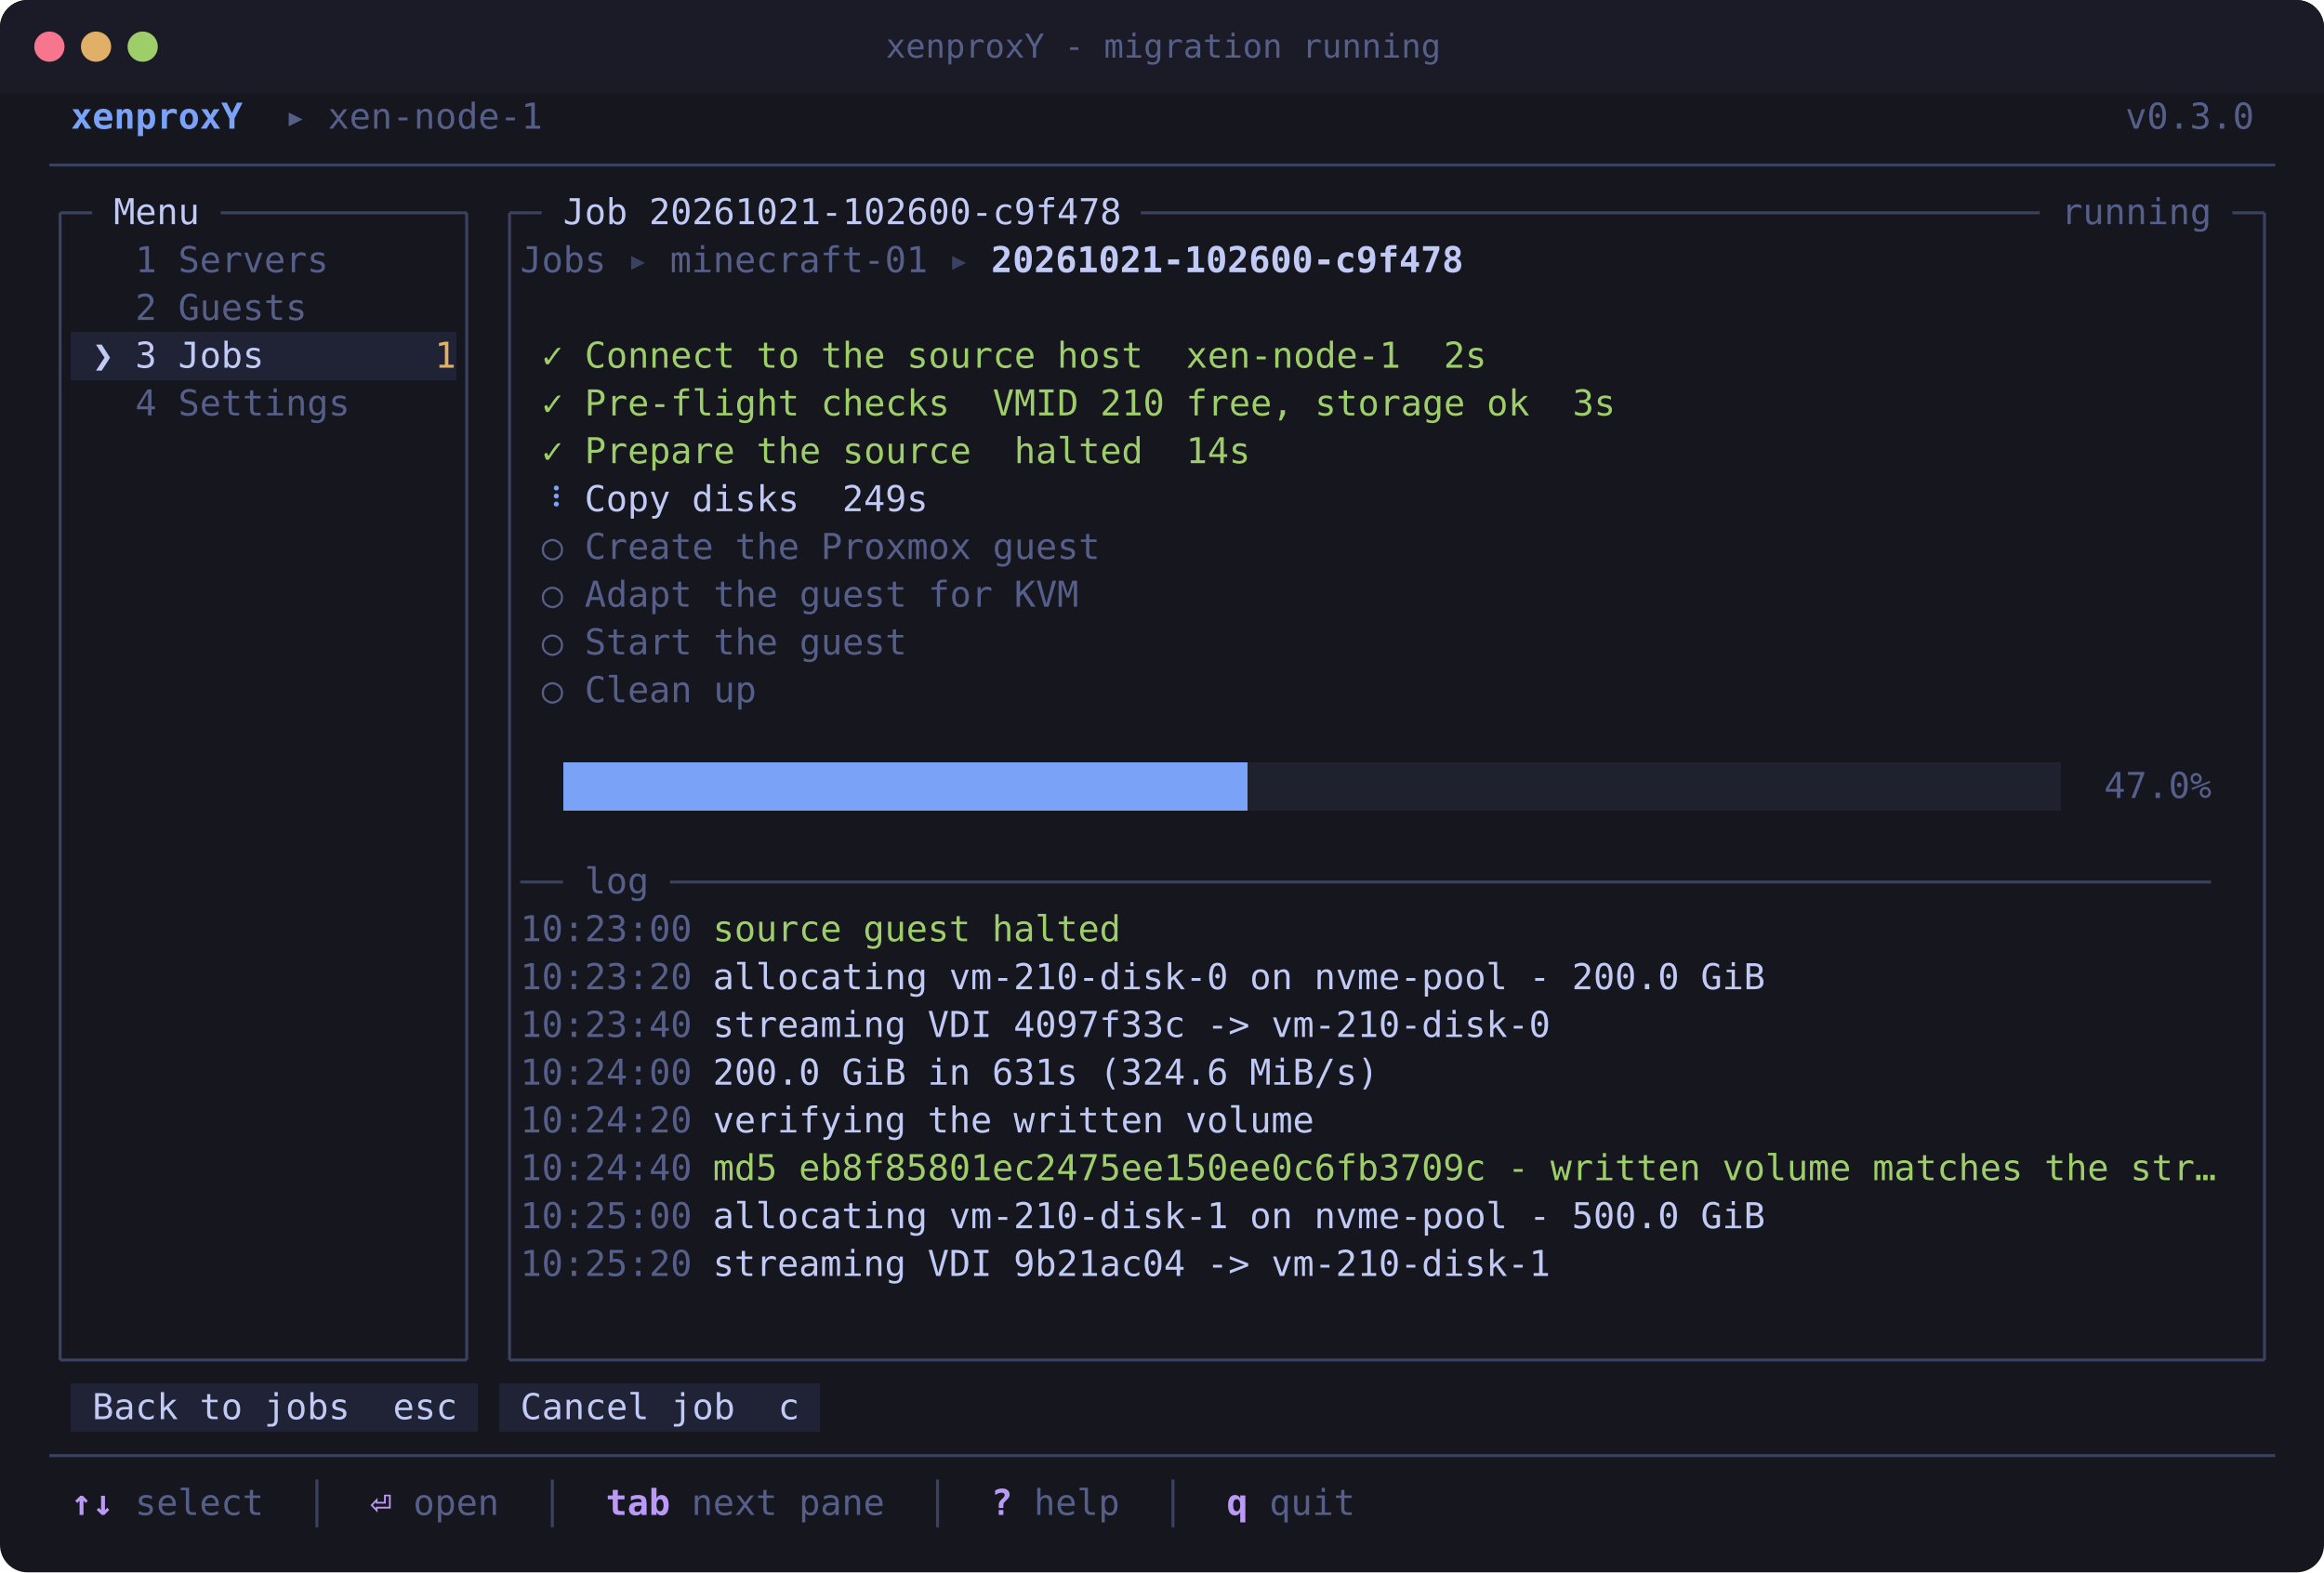
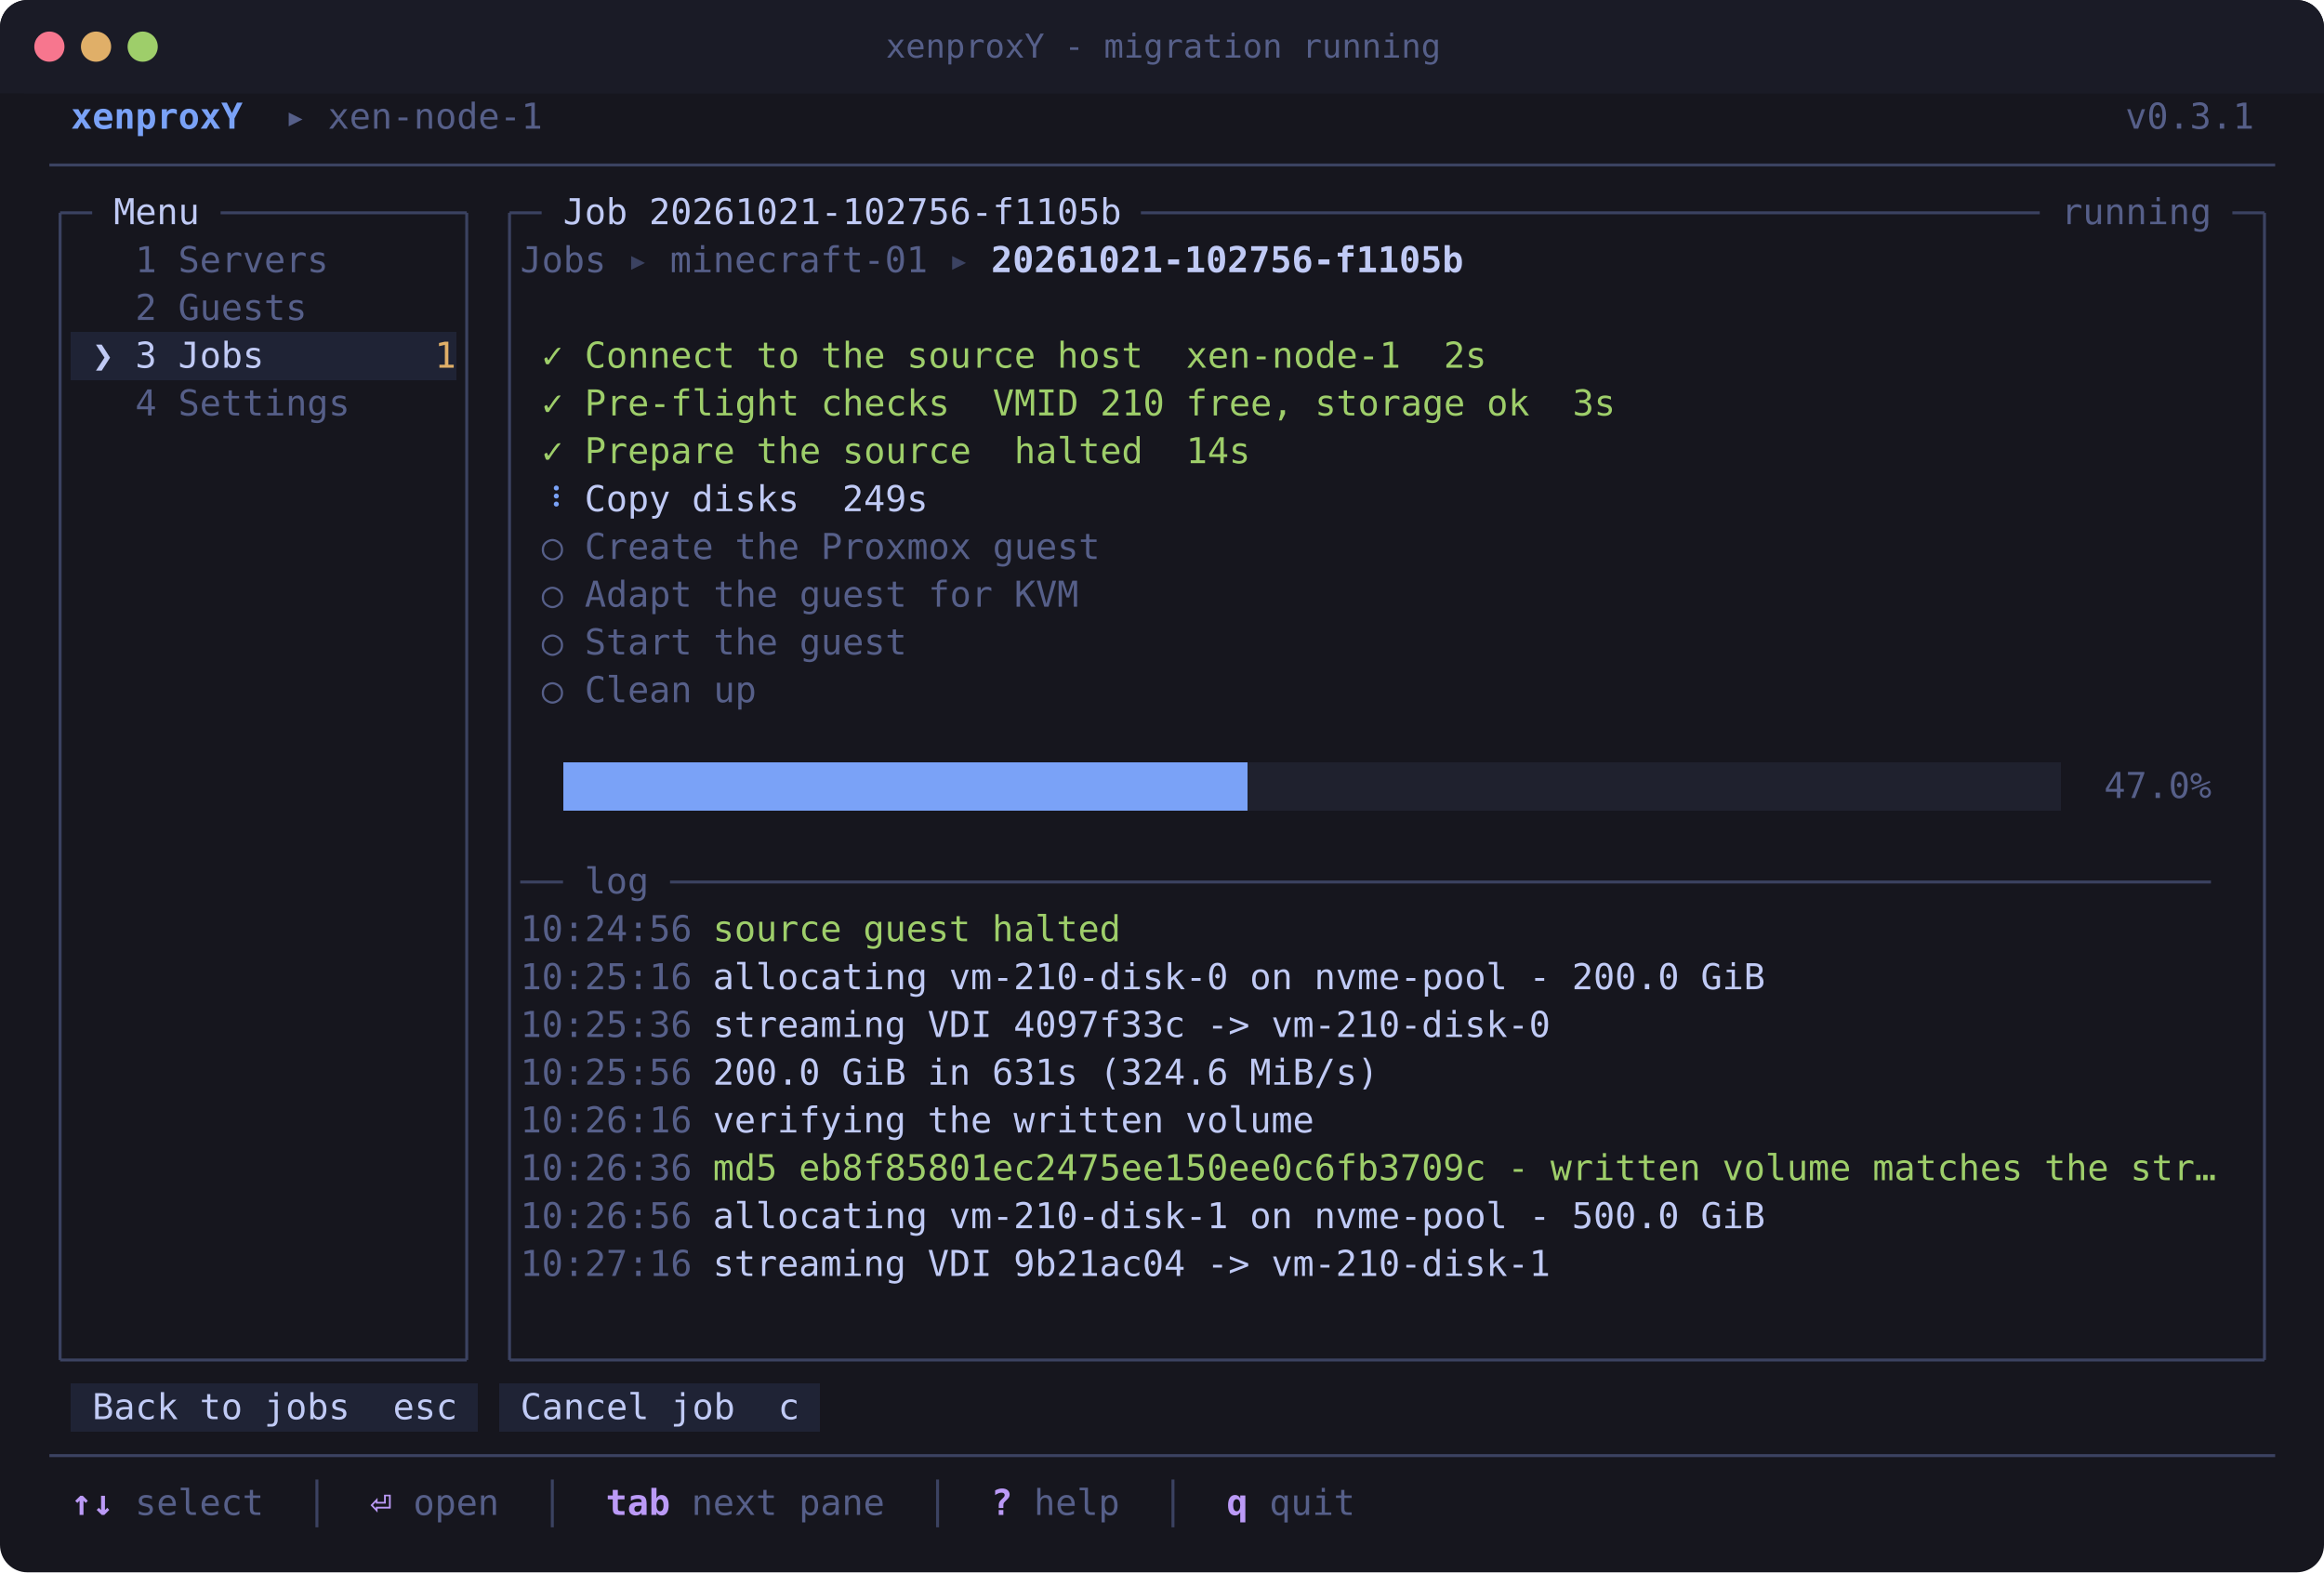
<svg xmlns="http://www.w3.org/2000/svg" width="847" height="573" viewBox="0 0 847 573" font-family="ui-monospace,SFMono-Regular,&quot;SF Mono&quot;,Menlo,Consolas,&quot;DejaVu Sans Mono&quot;,&quot;Liberation Mono&quot;,monospace" font-size="13.0">
  <rect x="0" y="0" width="847" height="573" rx="10" fill="#16161e" />
  <rect x="0" y="0" width="847" height="34" rx="10" fill="#1a1b26" />
  <rect x="0" y="24" width="847" height="10" fill="#1a1b26" />
  <circle cx="18" cy="17" r="5.5" fill="#f7768e" />
  <circle cx="35" cy="17" r="5.5" fill="#e0af68" />
  <circle cx="52" cy="17" r="5.5" fill="#9ece6a" />
  <text x="424" y="21" text-anchor="middle" fill="#565f89" font-size="12.0">xenproxY - migration running</text>
  <text x="18.0" y="46.9" fill="#7aa2f7" xml:space="preserve" textLength="78.00" lengthAdjust="spacing" font-weight="600"> xenproxY </text>
  <text x="96.0" y="46.9" fill="#565f89" xml:space="preserve" textLength="101.40" lengthAdjust="spacing"> ▸ xen-node-1</text>
-   <text x="774.6" y="46.9" fill="#565f89" xml:space="preserve" textLength="54.60" lengthAdjust="spacing">v0.3.0 </text>
+   <text x="774.6" y="46.9" fill="#565f89" xml:space="preserve" textLength="54.60" lengthAdjust="spacing">v0.3.1 </text>
  <text x="33.6" y="81.7" fill="#c0caf5" xml:space="preserve" textLength="46.80" lengthAdjust="spacing"> Menu </text>
-   <text x="197.4" y="81.7" fill="#c0caf5" xml:space="preserve" textLength="218.40" lengthAdjust="spacing"> Job 20261021-102600-c9f478 </text>
+   <text x="197.4" y="81.7" fill="#c0caf5" xml:space="preserve" textLength="218.40" lengthAdjust="spacing"> Job 20261021-102756-f1105b </text>
  <text x="743.4" y="81.7" fill="#565f89" xml:space="preserve" textLength="70.20" lengthAdjust="spacing"> running </text>
  <text x="25.8" y="99.2" fill="#565f89" xml:space="preserve" textLength="140.40" lengthAdjust="spacing">   1 Servers      </text>
  <text x="189.6" y="99.2" fill="#565f89" xml:space="preserve" textLength="31.20" lengthAdjust="spacing">Jobs</text>
  <text x="220.8" y="99.2" fill="#3b4261" xml:space="preserve" textLength="23.40" lengthAdjust="spacing"> ▸ </text>
  <text x="244.2" y="99.2" fill="#565f89" xml:space="preserve" textLength="93.60" lengthAdjust="spacing">minecraft-01</text>
  <text x="337.8" y="99.2" fill="#3b4261" xml:space="preserve" textLength="23.40" lengthAdjust="spacing"> ▸ </text>
-   <text x="361.2" y="99.2" fill="#c0caf5" xml:space="preserve" textLength="171.60" lengthAdjust="spacing" font-weight="600">20261021-102600-c9f478</text>
+   <text x="361.2" y="99.2" fill="#c0caf5" xml:space="preserve" textLength="171.60" lengthAdjust="spacing" font-weight="600">20261021-102756-f1105b</text>
  <text x="25.8" y="116.6" fill="#565f89" xml:space="preserve" textLength="140.40" lengthAdjust="spacing">   2 Guests       </text>
  <rect x="25.8" y="121.1" width="124.80" height="17.4" fill="#1f2335" shape-rendering="crispEdges" />
  <text x="25.8" y="134.0" fill="#c0caf5" xml:space="preserve" textLength="124.80" lengthAdjust="spacing"> ❯ 3 Jobs       </text>
  <rect x="150.6" y="121.1" width="15.60" height="17.4" fill="#1f2335" shape-rendering="crispEdges" />
  <text x="150.6" y="134.0" fill="#e0af68" xml:space="preserve" textLength="15.60" lengthAdjust="spacing"> 1</text>
  <text x="189.6" y="134.0" fill="#9ece6a" xml:space="preserve" textLength="351.00" lengthAdjust="spacing"> ✓ Connect to the source host  xen-node-1  2s</text>
  <text x="25.8" y="151.4" fill="#565f89" xml:space="preserve" textLength="140.40" lengthAdjust="spacing">   4 Settings     </text>
  <text x="189.6" y="151.4" fill="#9ece6a" xml:space="preserve" textLength="397.80" lengthAdjust="spacing"> ✓ Pre-flight checks  VMID 210 free, storage ok  3s</text>
  <text x="189.6" y="168.8" fill="#9ece6a" xml:space="preserve" textLength="265.20" lengthAdjust="spacing"> ✓ Prepare the source  halted  14s</text>
  <text x="197.4" y="186.3" fill="#7aa2f7" xml:space="preserve" textLength="7.80" lengthAdjust="spacing">⠸</text>
  <text x="205.2" y="186.3" fill="#c0caf5" xml:space="preserve" textLength="132.60" lengthAdjust="spacing"> Copy disks  249s</text>
  <text x="189.6" y="203.7" fill="#565f89" xml:space="preserve" textLength="210.60" lengthAdjust="spacing"> ○ Create the Proxmox guest</text>
  <text x="189.6" y="221.1" fill="#565f89" xml:space="preserve" textLength="202.80" lengthAdjust="spacing"> ○ Adapt the guest for KVM</text>
  <text x="189.6" y="238.5" fill="#565f89" xml:space="preserve" textLength="140.40" lengthAdjust="spacing"> ○ Start the guest</text>
  <text x="189.6" y="255.9" fill="#565f89" xml:space="preserve" textLength="85.80" lengthAdjust="spacing"> ○ Clean up</text>
  <rect x="205.20" y="277.88" width="249.60" height="17.42" fill="#7aa2f7" opacity="1.0" shape-rendering="crispEdges" />
  <rect x="454.80" y="277.88" width="296.40" height="17.42" fill="#3b4261" opacity="0.25" shape-rendering="crispEdges" />
  <text x="751.2" y="290.8" fill="#565f89" xml:space="preserve" textLength="54.60" lengthAdjust="spacing">  47.0%</text>
  <text x="205.2" y="325.6" fill="#565f89" xml:space="preserve" textLength="39.00" lengthAdjust="spacing"> log </text>
-   <text x="189.6" y="343.0" fill="#565f89" xml:space="preserve" textLength="70.20" lengthAdjust="spacing">10:23:00 </text>
+   <text x="189.6" y="343.0" fill="#565f89" xml:space="preserve" textLength="70.20" lengthAdjust="spacing">10:24:56 </text>
  <text x="259.8" y="343.0" fill="#9ece6a" xml:space="preserve" textLength="148.20" lengthAdjust="spacing">source guest halted</text>
-   <text x="189.6" y="360.5" fill="#565f89" xml:space="preserve" textLength="70.20" lengthAdjust="spacing">10:23:20 </text>
+   <text x="189.6" y="360.5" fill="#565f89" xml:space="preserve" textLength="70.20" lengthAdjust="spacing">10:25:16 </text>
  <text x="259.8" y="360.5" fill="#c0caf5" xml:space="preserve" textLength="382.20" lengthAdjust="spacing">allocating vm-210-disk-0 on nvme-pool - 200.0 GiB</text>
-   <text x="189.6" y="377.9" fill="#565f89" xml:space="preserve" textLength="70.20" lengthAdjust="spacing">10:23:40 </text>
+   <text x="189.6" y="377.9" fill="#565f89" xml:space="preserve" textLength="70.20" lengthAdjust="spacing">10:25:36 </text>
  <text x="259.8" y="377.9" fill="#c0caf5" xml:space="preserve" textLength="304.20" lengthAdjust="spacing">streaming VDI 4097f33c -&gt; vm-210-disk-0</text>
-   <text x="189.6" y="395.3" fill="#565f89" xml:space="preserve" textLength="70.20" lengthAdjust="spacing">10:24:00 </text>
+   <text x="189.6" y="395.3" fill="#565f89" xml:space="preserve" textLength="70.20" lengthAdjust="spacing">10:25:56 </text>
  <text x="259.8" y="395.3" fill="#c0caf5" xml:space="preserve" textLength="241.80" lengthAdjust="spacing">200.0 GiB in 631s (324.6 MiB/s)</text>
-   <text x="189.6" y="412.7" fill="#565f89" xml:space="preserve" textLength="70.20" lengthAdjust="spacing">10:24:20 </text>
+   <text x="189.6" y="412.7" fill="#565f89" xml:space="preserve" textLength="70.20" lengthAdjust="spacing">10:26:16 </text>
  <text x="259.8" y="412.7" fill="#c0caf5" xml:space="preserve" textLength="218.40" lengthAdjust="spacing">verifying the written volume</text>
-   <text x="189.6" y="430.1" fill="#565f89" xml:space="preserve" textLength="70.20" lengthAdjust="spacing">10:24:40 </text>
+   <text x="189.6" y="430.1" fill="#565f89" xml:space="preserve" textLength="70.20" lengthAdjust="spacing">10:26:36 </text>
  <text x="259.8" y="430.1" fill="#9ece6a" xml:space="preserve" textLength="546.00" lengthAdjust="spacing">md5 eb8f85801ec2475ee150ee0c6fb3709c - written volume matches the str…</text>
-   <text x="189.6" y="447.6" fill="#565f89" xml:space="preserve" textLength="70.20" lengthAdjust="spacing">10:25:00 </text>
+   <text x="189.6" y="447.6" fill="#565f89" xml:space="preserve" textLength="70.20" lengthAdjust="spacing">10:26:56 </text>
  <text x="259.8" y="447.6" fill="#c0caf5" xml:space="preserve" textLength="382.20" lengthAdjust="spacing">allocating vm-210-disk-1 on nvme-pool - 500.0 GiB</text>
-   <text x="189.6" y="465.0" fill="#565f89" xml:space="preserve" textLength="70.20" lengthAdjust="spacing">10:25:20 </text>
+   <text x="189.6" y="465.0" fill="#565f89" xml:space="preserve" textLength="70.20" lengthAdjust="spacing">10:27:16 </text>
  <text x="259.8" y="465.0" fill="#c0caf5" xml:space="preserve" textLength="304.20" lengthAdjust="spacing">streaming VDI 9b21ac04 -&gt; vm-210-disk-1</text>
  <rect x="25.8" y="504.3" width="148.20" height="17.4" fill="#1f2335" shape-rendering="crispEdges" />
  <text x="25.8" y="517.2" fill="#c0caf5" xml:space="preserve" textLength="148.20" lengthAdjust="spacing"> Back to jobs  esc </text>
  <rect x="181.8" y="504.3" width="117.00" height="17.4" fill="#1f2335" shape-rendering="crispEdges" />
  <text x="181.8" y="517.2" fill="#c0caf5" xml:space="preserve" textLength="117.00" lengthAdjust="spacing"> Cancel job  c </text>
  <text x="25.8" y="552.1" fill="#bb9af7" xml:space="preserve" textLength="15.60" lengthAdjust="spacing" font-weight="600">↑↓</text>
  <text x="49.2" y="552.1" fill="#565f89" xml:space="preserve" textLength="46.80" lengthAdjust="spacing">select</text>
  <text x="135.0" y="552.1" fill="#bb9af7" xml:space="preserve" textLength="7.80" lengthAdjust="spacing" font-weight="600">⏎</text>
  <text x="150.6" y="552.1" fill="#565f89" xml:space="preserve" textLength="31.20" lengthAdjust="spacing">open</text>
  <text x="220.8" y="552.1" fill="#bb9af7" xml:space="preserve" textLength="23.40" lengthAdjust="spacing" font-weight="600">tab</text>
  <text x="252.0" y="552.1" fill="#565f89" xml:space="preserve" textLength="70.20" lengthAdjust="spacing">next pane</text>
  <text x="361.2" y="552.1" fill="#bb9af7" xml:space="preserve" textLength="7.80" lengthAdjust="spacing" font-weight="600">?</text>
  <text x="376.8" y="552.1" fill="#565f89" xml:space="preserve" textLength="31.20" lengthAdjust="spacing">help</text>
  <text x="447.0" y="552.1" fill="#bb9af7" xml:space="preserve" textLength="7.80" lengthAdjust="spacing" font-weight="600">q</text>
  <text x="462.6" y="552.1" fill="#565f89" xml:space="preserve" textLength="31.20" lengthAdjust="spacing">quit</text>
  <path d="M18.00,60.13L21.90,60.13M21.90,60.13L25.80,60.13M25.80,60.13L29.70,60.13M29.70,60.13L33.60,60.13M33.60,60.13L37.50,60.13M37.50,60.13L41.40,60.13M41.40,60.13L45.30,60.13M45.30,60.13L49.20,60.13M49.20,60.13L53.10,60.13M53.10,60.13L57.00,60.13M57.00,60.13L60.90,60.13M60.90,60.13L64.80,60.13M64.80,60.13L68.70,60.13M68.70,60.13L72.60,60.13M72.60,60.13L76.50,60.13M76.50,60.13L80.40,60.13M80.40,60.13L84.30,60.13M84.30,60.13L88.20,60.13M88.20,60.13L92.10,60.13M92.10,60.13L96.00,60.13M96.00,60.13L99.90,60.13M99.90,60.13L103.80,60.13M103.80,60.13L107.70,60.13M107.70,60.13L111.60,60.13M111.60,60.13L115.50,60.13M115.50,60.13L119.40,60.13M119.40,60.13L123.30,60.13M123.30,60.13L127.20,60.13M127.20,60.13L131.10,60.13M131.10,60.13L135.00,60.13M135.00,60.13L138.90,60.13M138.90,60.13L142.80,60.13M142.80,60.13L146.70,60.13M146.70,60.13L150.60,60.13M150.60,60.13L154.50,60.13M154.50,60.13L158.40,60.13M158.40,60.13L162.30,60.13M162.30,60.13L166.20,60.13M166.20,60.13L170.10,60.13M170.10,60.13L174.00,60.13M174.00,60.13L177.90,60.13M177.90,60.13L181.80,60.13M181.80,60.13L185.70,60.13M185.70,60.13L189.60,60.13M189.60,60.13L193.50,60.13M193.50,60.13L197.40,60.13M197.40,60.13L201.30,60.13M201.30,60.13L205.20,60.13M205.20,60.13L209.10,60.13M209.10,60.13L213.00,60.13M213.00,60.13L216.90,60.13M216.90,60.13L220.80,60.13M220.80,60.13L224.70,60.13M224.70,60.13L228.60,60.13M228.60,60.13L232.50,60.13M232.50,60.13L236.40,60.13M236.40,60.13L240.30,60.13M240.30,60.13L244.20,60.13M244.20,60.13L248.10,60.13M248.10,60.13L252.00,60.13M252.00,60.13L255.90,60.13M255.90,60.13L259.80,60.13M259.80,60.13L263.70,60.13M263.70,60.13L267.60,60.13M267.60,60.13L271.50,60.13M271.50,60.13L275.40,60.13M275.40,60.13L279.30,60.13M279.30,60.13L283.20,60.13M283.20,60.13L287.10,60.13M287.10,60.13L291.00,60.13M291.00,60.13L294.90,60.13M294.90,60.13L298.80,60.13M298.80,60.13L302.70,60.13M302.70,60.13L306.60,60.13M306.60,60.13L310.50,60.13M310.50,60.13L314.40,60.13M314.40,60.13L318.30,60.13M318.30,60.13L322.20,60.13M322.20,60.13L326.10,60.13M326.10,60.13L330.00,60.13M330.00,60.13L333.90,60.13M333.90,60.13L337.80,60.13M337.80,60.13L341.70,60.13M341.70,60.13L345.60,60.13M345.60,60.13L349.50,60.13M349.50,60.13L353.40,60.13M353.40,60.13L357.30,60.13M357.30,60.13L361.20,60.13M361.20,60.13L365.10,60.13M365.10,60.13L369.00,60.13M369.00,60.13L372.90,60.13M372.90,60.13L376.80,60.13M376.80,60.13L380.70,60.13M380.70,60.13L384.60,60.13M384.60,60.13L388.50,60.13M388.50,60.13L392.40,60.13M392.40,60.13L396.30,60.13M396.30,60.13L400.20,60.13M400.20,60.13L404.10,60.13M404.10,60.13L408.00,60.13M408.00,60.13L411.90,60.13M411.90,60.13L415.80,60.13M415.80,60.13L419.70,60.13M419.70,60.13L423.60,60.13M423.60,60.13L427.50,60.13M427.50,60.13L431.40,60.13M431.40,60.13L435.30,60.13M435.30,60.13L439.20,60.13M439.20,60.13L443.10,60.13M443.10,60.13L447.00,60.13M447.00,60.13L450.90,60.13M450.90,60.13L454.80,60.13M454.80,60.13L458.70,60.13M458.70,60.13L462.60,60.13M462.60,60.13L466.50,60.13M466.50,60.13L470.40,60.13M470.40,60.13L474.30,60.13M474.30,60.13L478.20,60.13M478.20,60.13L482.10,60.13M482.10,60.13L486.00,60.13M486.00,60.13L489.90,60.13M489.90,60.13L493.80,60.13M493.80,60.13L497.70,60.13M497.70,60.13L501.60,60.13M501.60,60.13L505.50,60.13M505.50,60.13L509.40,60.13M509.40,60.13L513.30,60.13M513.30,60.13L517.20,60.13M517.20,60.13L521.10,60.13M521.10,60.13L525.00,60.13M525.00,60.13L528.90,60.13M528.90,60.13L532.80,60.13M532.80,60.13L536.70,60.13M536.70,60.13L540.60,60.13M540.60,60.13L544.50,60.13M544.50,60.13L548.40,60.13M548.40,60.13L552.30,60.13M552.30,60.13L556.20,60.13M556.20,60.13L560.10,60.13M560.10,60.13L564.00,60.13M564.00,60.13L567.90,60.13M567.90,60.13L571.80,60.13M571.80,60.13L575.70,60.13M575.70,60.13L579.60,60.13M579.60,60.13L583.50,60.13M583.50,60.13L587.40,60.13M587.40,60.13L591.30,60.13M591.30,60.13L595.20,60.13M595.20,60.13L599.10,60.13M599.10,60.13L603.00,60.13M603.00,60.13L606.90,60.13M606.90,60.13L610.80,60.13M610.80,60.13L614.70,60.13M614.70,60.13L618.60,60.13M618.60,60.13L622.50,60.13M622.50,60.13L626.40,60.13M626.40,60.13L630.30,60.13M630.30,60.13L634.20,60.13M634.20,60.13L638.10,60.13M638.10,60.13L642.00,60.13M642.00,60.13L645.90,60.13M645.90,60.13L649.80,60.13M649.80,60.13L653.70,60.13M653.70,60.13L657.60,60.13M657.60,60.13L661.50,60.13M661.50,60.13L665.40,60.13M665.40,60.13L669.30,60.13M669.30,60.13L673.20,60.13M673.20,60.13L677.10,60.13M677.10,60.13L681.00,60.13M681.00,60.13L684.90,60.13M684.90,60.13L688.80,60.13M688.80,60.13L692.70,60.13M692.70,60.13L696.60,60.13M696.60,60.13L700.50,60.13M700.50,60.13L704.40,60.13M704.40,60.13L708.30,60.13M708.30,60.13L712.20,60.13M712.20,60.13L716.10,60.13M716.10,60.13L720.00,60.13M720.00,60.13L723.90,60.13M723.90,60.13L727.80,60.13M727.80,60.13L731.70,60.13M731.70,60.13L735.60,60.13M735.60,60.13L739.50,60.13M739.50,60.13L743.40,60.13M743.40,60.13L747.30,60.13M747.30,60.13L751.20,60.13M751.20,60.13L755.10,60.13M755.10,60.13L759.00,60.13M759.00,60.13L762.90,60.13M762.90,60.13L766.80,60.13M766.80,60.13L770.70,60.13M770.70,60.13L774.60,60.13M774.60,60.13L778.50,60.13M778.50,60.13L782.40,60.13M782.40,60.13L786.30,60.13M786.30,60.13L790.20,60.13M790.20,60.13L794.10,60.13M794.10,60.13L798.00,60.13M798.00,60.13L801.90,60.13M801.90,60.13L805.80,60.13M805.80,60.13L809.70,60.13M809.70,60.13L813.60,60.13M813.60,60.13L817.50,60.13M817.50,60.13L821.40,60.13M821.40,60.13L825.30,60.13M825.30,60.13L829.20,60.13M21.90,77.55L25.80,77.55M21.90,77.55L21.90,86.26M25.80,77.55L29.70,77.55M29.70,77.55L33.60,77.55M80.40,77.55L84.30,77.55M84.30,77.55L88.20,77.55M88.20,77.55L92.10,77.55M92.10,77.55L96.00,77.55M96.00,77.55L99.90,77.55M99.90,77.55L103.80,77.55M103.80,77.55L107.70,77.55M107.70,77.55L111.60,77.55M111.60,77.55L115.50,77.55M115.50,77.55L119.40,77.55M119.40,77.55L123.30,77.55M123.30,77.55L127.20,77.55M127.20,77.55L131.10,77.55M131.10,77.55L135.00,77.55M135.00,77.55L138.90,77.55M138.90,77.55L142.80,77.55M142.80,77.55L146.70,77.55M146.70,77.55L150.60,77.55M150.60,77.55L154.50,77.55M154.50,77.55L158.40,77.55M158.40,77.55L162.30,77.55M162.30,77.55L166.20,77.55M166.20,77.55L170.10,77.55M170.10,77.55L170.10,86.26M185.70,77.55L189.60,77.55M185.70,77.55L185.70,86.26M189.60,77.55L193.50,77.55M193.50,77.55L197.40,77.55M415.80,77.55L419.70,77.55M419.70,77.55L423.60,77.55M423.60,77.55L427.50,77.55M427.50,77.55L431.40,77.55M431.40,77.55L435.30,77.55M435.30,77.55L439.20,77.55M439.20,77.55L443.10,77.55M443.10,77.55L447.00,77.55M447.00,77.55L450.90,77.55M450.90,77.55L454.80,77.55M454.80,77.55L458.70,77.55M458.70,77.55L462.60,77.55M462.60,77.55L466.50,77.55M466.50,77.55L470.40,77.55M470.40,77.55L474.30,77.55M474.30,77.55L478.20,77.55M478.20,77.55L482.10,77.55M482.10,77.55L486.00,77.55M486.00,77.55L489.90,77.55M489.90,77.55L493.80,77.55M493.80,77.55L497.70,77.55M497.70,77.55L501.60,77.55M501.60,77.55L505.50,77.55M505.50,77.55L509.40,77.55M509.40,77.55L513.30,77.55M513.30,77.55L517.20,77.55M517.20,77.55L521.10,77.55M521.10,77.55L525.00,77.55M525.00,77.55L528.90,77.55M528.90,77.55L532.80,77.55M532.80,77.55L536.70,77.55M536.70,77.55L540.60,77.55M540.60,77.55L544.50,77.55M544.50,77.55L548.40,77.55M548.40,77.55L552.30,77.55M552.30,77.55L556.20,77.55M556.20,77.55L560.10,77.55M560.10,77.55L564.00,77.55M564.00,77.55L567.90,77.55M567.90,77.55L571.80,77.55M571.80,77.55L575.70,77.55M575.70,77.55L579.60,77.55M579.60,77.55L583.50,77.55M583.50,77.55L587.40,77.55M587.40,77.55L591.30,77.55M591.30,77.55L595.20,77.55M595.20,77.55L599.10,77.55M599.10,77.55L603.00,77.55M603.00,77.55L606.90,77.55M606.90,77.55L610.80,77.55M610.80,77.55L614.70,77.55M614.70,77.55L618.60,77.55M618.60,77.55L622.50,77.55M622.50,77.55L626.40,77.55M626.40,77.55L630.30,77.55M630.30,77.55L634.20,77.55M634.20,77.55L638.10,77.55M638.10,77.55L642.00,77.55M642.00,77.55L645.90,77.55M645.90,77.55L649.80,77.55M649.80,77.55L653.70,77.55M653.70,77.55L657.60,77.55M657.60,77.55L661.50,77.55M661.50,77.55L665.40,77.55M665.40,77.55L669.30,77.55M669.30,77.55L673.20,77.55M673.20,77.55L677.10,77.55M677.10,77.55L681.00,77.55M681.00,77.55L684.90,77.55M684.90,77.55L688.80,77.55M688.80,77.55L692.70,77.55M692.70,77.55L696.60,77.55M696.60,77.55L700.50,77.55M700.50,77.55L704.40,77.55M704.40,77.55L708.30,77.55M708.30,77.55L712.20,77.55M712.20,77.55L716.10,77.55M716.10,77.55L720.00,77.55M720.00,77.55L723.90,77.55M723.90,77.55L727.80,77.55M727.80,77.55L731.70,77.55M731.70,77.55L735.60,77.55M735.60,77.55L739.50,77.55M739.50,77.55L743.40,77.55M813.60,77.55L817.50,77.55M817.50,77.55L821.40,77.55M821.40,77.55L825.30,77.55M825.30,77.55L825.30,86.26M21.90,86.26L21.90,94.97M21.90,94.97L21.90,103.68M170.10,86.26L170.10,94.97M170.10,94.97L170.10,103.68M185.70,86.26L185.70,94.97M185.70,94.97L185.70,103.68M825.30,86.26L825.30,94.97M825.30,94.97L825.30,103.68M21.90,103.68L21.90,112.39M21.90,112.39L21.90,121.10M170.10,103.68L170.10,112.39M170.10,112.39L170.10,121.10M185.70,103.68L185.70,112.39M185.70,112.39L185.70,121.10M825.30,103.68L825.30,112.39M825.30,112.39L825.30,121.10M21.90,121.10L21.90,129.81M21.90,129.81L21.90,138.52M170.10,121.10L170.10,129.81M170.10,129.81L170.10,138.52M185.70,121.10L185.70,129.81M185.70,129.81L185.70,138.52M825.30,121.10L825.30,129.81M825.30,129.81L825.30,138.52M21.90,138.52L21.90,147.23M21.90,147.23L21.90,155.94M170.10,138.52L170.10,147.23M170.10,147.23L170.10,155.94M185.70,138.52L185.70,147.23M185.70,147.23L185.70,155.94M825.30,138.52L825.30,147.23M825.30,147.23L825.30,155.94M21.90,155.94L21.90,164.65M21.90,164.65L21.90,173.36M170.10,155.94L170.10,164.65M170.10,164.65L170.10,173.36M185.70,155.94L185.70,164.65M185.70,164.65L185.70,173.36M825.30,155.94L825.30,164.65M825.30,164.65L825.30,173.36M21.90,173.36L21.90,182.07M21.90,182.07L21.90,190.78M170.10,173.36L170.10,182.07M170.10,182.07L170.10,190.78M185.70,173.36L185.70,182.07M185.70,182.07L185.70,190.78M825.30,173.36L825.30,182.07M825.30,182.07L825.30,190.78M21.90,190.78L21.90,199.49M21.90,199.49L21.90,208.20M170.10,190.78L170.10,199.49M170.10,199.49L170.10,208.20M185.70,190.78L185.70,199.49M185.70,199.49L185.70,208.20M825.30,190.78L825.30,199.49M825.30,199.49L825.30,208.20M21.90,208.20L21.90,216.91M21.90,216.91L21.90,225.62M170.10,208.20L170.10,216.91M170.10,216.91L170.10,225.62M185.70,208.20L185.70,216.91M185.70,216.91L185.70,225.62M825.30,208.20L825.30,216.91M825.30,216.91L825.30,225.62M21.90,225.62L21.90,234.33M21.90,234.33L21.90,243.04M170.10,225.62L170.10,234.33M170.10,234.33L170.10,243.04M185.70,225.62L185.70,234.33M185.70,234.33L185.70,243.04M825.30,225.62L825.30,234.33M825.30,234.33L825.30,243.04M21.90,243.04L21.90,251.75M21.90,251.75L21.90,260.46M170.10,243.04L170.10,251.75M170.10,251.75L170.10,260.46M185.70,243.04L185.70,251.75M185.70,251.75L185.70,260.46M825.30,243.04L825.30,251.75M825.30,251.75L825.30,260.46M21.90,260.46L21.90,269.17M21.90,269.17L21.90,277.88M170.10,260.46L170.10,269.17M170.10,269.17L170.10,277.88M185.70,260.46L185.70,269.17M185.70,269.17L185.70,277.88M825.30,260.46L825.30,269.17M825.30,269.17L825.30,277.88M21.90,277.88L21.90,286.59M21.90,286.59L21.90,295.30M170.10,277.88L170.10,286.59M170.10,286.59L170.10,295.30M185.70,277.88L185.70,286.59M185.70,286.59L185.70,295.30M825.30,277.88L825.30,286.59M825.30,286.59L825.30,295.30M21.90,295.30L21.90,304.01M21.90,304.01L21.90,312.72M170.10,295.30L170.10,304.01M170.10,304.01L170.10,312.72M185.70,295.30L185.70,304.01M185.70,304.01L185.70,312.72M825.30,295.30L825.30,304.01M825.30,304.01L825.30,312.72M21.90,312.72L21.90,321.43M21.90,321.43L21.90,330.14M170.10,312.72L170.10,321.43M170.10,321.43L170.10,330.14M185.70,312.72L185.70,321.43M185.70,321.43L185.70,330.14M189.60,321.43L193.50,321.43M193.50,321.43L197.40,321.43M197.40,321.43L201.30,321.43M201.30,321.43L205.20,321.43M244.20,321.43L248.10,321.43M248.10,321.43L252.00,321.43M252.00,321.43L255.90,321.43M255.90,321.43L259.80,321.43M259.80,321.43L263.70,321.43M263.70,321.43L267.60,321.43M267.60,321.43L271.50,321.43M271.50,321.43L275.40,321.43M275.40,321.43L279.30,321.43M279.30,321.43L283.20,321.43M283.20,321.43L287.10,321.43M287.10,321.43L291.00,321.43M291.00,321.43L294.90,321.43M294.90,321.43L298.80,321.43M298.80,321.43L302.70,321.43M302.70,321.43L306.60,321.43M306.60,321.43L310.50,321.43M310.50,321.43L314.40,321.43M314.40,321.43L318.30,321.43M318.30,321.43L322.20,321.43M322.20,321.43L326.10,321.43M326.10,321.43L330.00,321.43M330.00,321.43L333.90,321.43M333.90,321.43L337.80,321.43M337.80,321.43L341.70,321.43M341.70,321.43L345.60,321.43M345.60,321.43L349.50,321.43M349.50,321.43L353.40,321.43M353.40,321.43L357.30,321.43M357.30,321.43L361.20,321.43M361.20,321.43L365.10,321.43M365.10,321.43L369.00,321.43M369.00,321.43L372.90,321.43M372.90,321.43L376.80,321.43M376.80,321.43L380.70,321.43M380.70,321.43L384.60,321.43M384.60,321.43L388.50,321.43M388.50,321.43L392.40,321.43M392.40,321.43L396.30,321.43M396.30,321.43L400.20,321.43M400.20,321.43L404.10,321.43M404.10,321.43L408.00,321.43M408.00,321.43L411.90,321.43M411.90,321.43L415.80,321.43M415.80,321.43L419.70,321.43M419.70,321.43L423.60,321.43M423.60,321.43L427.50,321.43M427.50,321.43L431.40,321.43M431.40,321.43L435.30,321.43M435.30,321.43L439.20,321.43M439.20,321.43L443.10,321.43M443.10,321.43L447.00,321.43M447.00,321.43L450.90,321.43M450.90,321.43L454.80,321.43M454.80,321.43L458.70,321.43M458.70,321.43L462.60,321.43M462.60,321.43L466.50,321.43M466.50,321.43L470.40,321.43M470.40,321.43L474.30,321.43M474.30,321.43L478.20,321.43M478.20,321.43L482.10,321.43M482.10,321.43L486.00,321.43M486.00,321.43L489.90,321.43M489.90,321.43L493.80,321.43M493.80,321.43L497.70,321.43M497.70,321.43L501.60,321.43M501.60,321.43L505.50,321.43M505.50,321.43L509.40,321.43M509.40,321.43L513.30,321.43M513.30,321.43L517.20,321.43M517.20,321.43L521.10,321.43M521.10,321.43L525.00,321.43M525.00,321.43L528.90,321.43M528.90,321.43L532.80,321.43M532.80,321.43L536.70,321.43M536.70,321.43L540.60,321.43M540.60,321.43L544.50,321.43M544.50,321.43L548.40,321.43M548.40,321.43L552.30,321.43M552.30,321.43L556.20,321.43M556.20,321.43L560.10,321.43M560.10,321.43L564.00,321.43M564.00,321.43L567.90,321.43M567.90,321.43L571.80,321.43M571.80,321.43L575.70,321.43M575.70,321.43L579.60,321.43M579.60,321.43L583.50,321.43M583.50,321.43L587.40,321.43M587.40,321.43L591.30,321.43M591.30,321.43L595.20,321.43M595.20,321.43L599.10,321.43M599.10,321.43L603.00,321.43M603.00,321.43L606.90,321.43M606.90,321.43L610.80,321.43M610.80,321.43L614.70,321.43M614.70,321.43L618.60,321.43M618.60,321.43L622.50,321.43M622.50,321.43L626.40,321.43M626.40,321.43L630.30,321.43M630.30,321.43L634.20,321.43M634.20,321.43L638.10,321.43M638.10,321.43L642.00,321.43M642.00,321.43L645.90,321.43M645.90,321.43L649.80,321.43M649.80,321.43L653.70,321.43M653.70,321.43L657.60,321.43M657.60,321.43L661.50,321.43M661.50,321.43L665.40,321.43M665.40,321.43L669.30,321.43M669.30,321.43L673.20,321.43M673.20,321.43L677.10,321.43M677.10,321.43L681.00,321.43M681.00,321.43L684.90,321.43M684.90,321.43L688.80,321.43M688.80,321.43L692.70,321.43M692.70,321.43L696.60,321.43M696.60,321.43L700.50,321.43M700.50,321.43L704.40,321.43M704.40,321.43L708.30,321.43M708.30,321.43L712.20,321.43M712.20,321.43L716.10,321.43M716.10,321.43L720.00,321.43M720.00,321.43L723.90,321.43M723.90,321.43L727.80,321.43M727.80,321.43L731.70,321.43M731.70,321.43L735.60,321.43M735.60,321.43L739.50,321.43M739.50,321.43L743.40,321.43M743.40,321.43L747.30,321.43M747.30,321.43L751.20,321.43M751.20,321.43L755.10,321.43M755.10,321.43L759.00,321.43M759.00,321.43L762.90,321.43M762.90,321.43L766.80,321.43M766.80,321.43L770.70,321.43M770.70,321.43L774.60,321.43M774.60,321.43L778.50,321.43M778.50,321.43L782.40,321.43M782.40,321.43L786.30,321.43M786.30,321.43L790.20,321.43M790.20,321.43L794.10,321.43M794.10,321.43L798.00,321.43M798.00,321.43L801.90,321.43M801.90,321.43L805.80,321.43M825.30,312.72L825.30,321.43M825.30,321.43L825.30,330.14M21.90,330.14L21.90,338.85M21.90,338.85L21.90,347.56M170.10,330.14L170.10,338.85M170.10,338.85L170.10,347.56M185.70,330.14L185.70,338.85M185.70,338.85L185.70,347.56M825.30,330.14L825.30,338.85M825.30,338.85L825.30,347.56M21.90,347.56L21.90,356.27M21.90,356.27L21.90,364.98M170.10,347.56L170.10,356.27M170.10,356.27L170.10,364.98M185.70,347.56L185.70,356.27M185.70,356.27L185.70,364.98M825.30,347.56L825.30,356.27M825.30,356.27L825.30,364.98M21.90,364.98L21.90,373.69M21.90,373.69L21.90,382.40M170.10,364.98L170.10,373.69M170.10,373.69L170.10,382.40M185.70,364.98L185.70,373.69M185.70,373.69L185.70,382.40M825.30,364.98L825.30,373.69M825.30,373.69L825.30,382.40M21.90,382.40L21.90,391.11M21.90,391.11L21.90,399.82M170.10,382.40L170.10,391.11M170.10,391.11L170.10,399.82M185.70,382.40L185.70,391.11M185.70,391.11L185.70,399.82M825.30,382.40L825.30,391.11M825.30,391.11L825.30,399.82M21.90,399.82L21.90,408.53M21.90,408.53L21.90,417.24M170.10,399.82L170.10,408.53M170.10,408.53L170.10,417.24M185.70,399.82L185.70,408.53M185.70,408.53L185.70,417.24M825.30,399.82L825.30,408.53M825.30,408.53L825.30,417.24M21.90,417.24L21.90,425.95M21.90,425.95L21.90,434.66M170.10,417.24L170.10,425.95M170.10,425.95L170.10,434.66M185.70,417.24L185.70,425.95M185.70,425.95L185.70,434.66M825.30,417.24L825.30,425.95M825.30,425.95L825.30,434.66M21.90,434.66L21.90,443.37M21.90,443.37L21.90,452.08M170.10,434.66L170.10,443.37M170.10,443.37L170.10,452.08M185.70,434.66L185.70,443.37M185.70,443.37L185.70,452.08M825.30,434.66L825.30,443.37M825.30,443.37L825.30,452.08M21.90,452.08L21.90,460.79M21.90,460.79L21.90,469.50M170.10,452.08L170.10,460.79M170.10,460.79L170.10,469.50M185.70,452.08L185.70,460.79M185.70,460.79L185.70,469.50M825.30,452.08L825.30,460.79M825.30,460.79L825.30,469.50M21.90,469.50L21.90,478.21M21.90,478.21L21.90,486.92M170.10,469.50L170.10,478.21M170.10,478.21L170.10,486.92M185.70,469.50L185.70,478.21M185.70,478.21L185.70,486.92M825.30,469.50L825.30,478.21M825.30,478.21L825.30,486.92M21.90,495.63L25.80,495.63M21.90,486.92L21.90,495.63M25.80,495.63L29.70,495.63M29.70,495.63L33.60,495.63M33.60,495.63L37.50,495.63M37.50,495.63L41.40,495.63M41.40,495.63L45.30,495.63M45.30,495.63L49.20,495.63M49.20,495.63L53.10,495.63M53.10,495.63L57.00,495.63M57.00,495.63L60.90,495.63M60.90,495.63L64.80,495.63M64.80,495.63L68.70,495.63M68.70,495.63L72.60,495.63M72.60,495.63L76.50,495.63M76.50,495.63L80.40,495.63M80.40,495.63L84.30,495.63M84.30,495.63L88.20,495.63M88.20,495.63L92.10,495.63M92.10,495.63L96.00,495.63M96.00,495.63L99.90,495.63M99.90,495.63L103.80,495.63M103.80,495.63L107.70,495.63M107.70,495.63L111.60,495.63M111.60,495.63L115.50,495.63M115.50,495.63L119.40,495.63M119.40,495.63L123.30,495.63M123.30,495.63L127.20,495.63M127.20,495.63L131.10,495.63M131.10,495.63L135.00,495.63M135.00,495.63L138.90,495.63M138.90,495.63L142.80,495.63M142.80,495.63L146.70,495.63M146.70,495.63L150.60,495.63M150.60,495.63L154.50,495.63M154.50,495.63L158.40,495.63M158.40,495.63L162.30,495.63M162.30,495.63L166.20,495.63M166.20,495.63L170.10,495.63M170.10,486.92L170.10,495.63M185.70,495.63L189.60,495.63M185.70,486.92L185.70,495.63M189.60,495.63L193.50,495.63M193.50,495.63L197.40,495.63M197.40,495.63L201.30,495.63M201.30,495.63L205.20,495.63M205.20,495.63L209.10,495.63M209.10,495.63L213.00,495.63M213.00,495.63L216.90,495.63M216.90,495.63L220.80,495.63M220.80,495.63L224.70,495.63M224.70,495.63L228.60,495.63M228.60,495.63L232.50,495.63M232.50,495.63L236.40,495.63M236.40,495.63L240.30,495.63M240.30,495.63L244.20,495.63M244.20,495.63L248.10,495.63M248.10,495.63L252.00,495.63M252.00,495.63L255.90,495.63M255.90,495.63L259.80,495.63M259.80,495.63L263.70,495.63M263.70,495.63L267.60,495.63M267.60,495.63L271.50,495.63M271.50,495.63L275.40,495.63M275.40,495.63L279.30,495.63M279.30,495.63L283.20,495.63M283.20,495.63L287.10,495.63M287.10,495.63L291.00,495.63M291.00,495.63L294.90,495.63M294.90,495.63L298.80,495.63M298.80,495.63L302.70,495.63M302.70,495.63L306.60,495.63M306.60,495.63L310.50,495.63M310.50,495.63L314.40,495.63M314.40,495.63L318.30,495.63M318.30,495.63L322.20,495.63M322.20,495.63L326.10,495.63M326.10,495.63L330.00,495.63M330.00,495.63L333.90,495.63M333.90,495.63L337.80,495.63M337.80,495.63L341.70,495.63M341.70,495.63L345.60,495.63M345.60,495.63L349.50,495.63M349.50,495.63L353.40,495.63M353.40,495.63L357.30,495.63M357.30,495.63L361.20,495.63M361.20,495.63L365.10,495.63M365.10,495.63L369.00,495.63M369.00,495.63L372.90,495.63M372.90,495.63L376.80,495.63M376.80,495.63L380.70,495.63M380.70,495.63L384.60,495.63M384.60,495.63L388.50,495.63M388.50,495.63L392.40,495.63M392.40,495.63L396.30,495.63M396.30,495.63L400.20,495.63M400.20,495.63L404.10,495.63M404.10,495.63L408.00,495.63M408.00,495.63L411.90,495.63M411.90,495.63L415.80,495.63M415.80,495.63L419.70,495.63M419.70,495.63L423.60,495.63M423.60,495.63L427.50,495.63M427.50,495.63L431.40,495.63M431.40,495.63L435.30,495.63M435.30,495.63L439.20,495.63M439.20,495.63L443.10,495.63M443.10,495.63L447.00,495.63M447.00,495.63L450.90,495.63M450.90,495.63L454.80,495.63M454.80,495.63L458.70,495.63M458.70,495.63L462.60,495.63M462.60,495.63L466.50,495.63M466.50,495.63L470.40,495.63M470.40,495.63L474.30,495.63M474.30,495.63L478.20,495.63M478.20,495.63L482.10,495.63M482.10,495.63L486.00,495.63M486.00,495.63L489.90,495.63M489.90,495.63L493.80,495.63M493.80,495.63L497.70,495.63M497.70,495.63L501.60,495.63M501.60,495.63L505.50,495.63M505.50,495.63L509.40,495.63M509.40,495.63L513.30,495.63M513.30,495.63L517.20,495.63M517.20,495.63L521.10,495.63M521.10,495.63L525.00,495.63M525.00,495.63L528.90,495.63M528.90,495.63L532.80,495.63M532.80,495.63L536.70,495.63M536.70,495.63L540.60,495.63M540.60,495.63L544.50,495.63M544.50,495.63L548.40,495.63M548.40,495.63L552.30,495.63M552.30,495.63L556.20,495.63M556.20,495.63L560.10,495.63M560.10,495.63L564.00,495.63M564.00,495.63L567.90,495.63M567.90,495.63L571.80,495.63M571.80,495.63L575.70,495.63M575.70,495.63L579.60,495.63M579.60,495.63L583.50,495.63M583.50,495.63L587.40,495.63M587.40,495.63L591.30,495.63M591.30,495.63L595.20,495.63M595.20,495.63L599.10,495.63M599.10,495.63L603.00,495.63M603.00,495.63L606.90,495.63M606.90,495.63L610.80,495.63M610.80,495.63L614.70,495.63M614.70,495.63L618.60,495.63M618.60,495.63L622.50,495.63M622.50,495.63L626.40,495.63M626.40,495.63L630.30,495.63M630.30,495.63L634.20,495.63M634.20,495.63L638.10,495.63M638.10,495.63L642.00,495.63M642.00,495.63L645.90,495.63M645.90,495.63L649.80,495.63M649.80,495.63L653.70,495.63M653.70,495.63L657.60,495.63M657.60,495.63L661.50,495.63M661.50,495.63L665.40,495.63M665.40,495.63L669.30,495.63M669.30,495.63L673.20,495.63M673.20,495.63L677.10,495.63M677.10,495.63L681.00,495.63M681.00,495.63L684.90,495.63M684.90,495.63L688.80,495.63M688.80,495.63L692.70,495.63M692.70,495.63L696.60,495.63M696.60,495.63L700.50,495.63M700.50,495.63L704.40,495.63M704.40,495.63L708.30,495.63M708.30,495.63L712.20,495.63M712.20,495.63L716.10,495.63M716.10,495.63L720.00,495.63M720.00,495.63L723.90,495.63M723.90,495.63L727.80,495.63M727.80,495.63L731.70,495.63M731.70,495.63L735.60,495.63M735.60,495.63L739.50,495.63M739.50,495.63L743.40,495.63M743.40,495.63L747.30,495.63M747.30,495.63L751.20,495.63M751.20,495.63L755.10,495.63M755.10,495.63L759.00,495.63M759.00,495.63L762.90,495.63M762.90,495.63L766.80,495.63M766.80,495.63L770.70,495.63M770.70,495.63L774.60,495.63M774.60,495.63L778.50,495.63M778.50,495.63L782.40,495.63M782.40,495.63L786.30,495.63M786.30,495.63L790.20,495.63M790.20,495.63L794.10,495.63M794.10,495.63L798.00,495.63M798.00,495.63L801.90,495.63M801.90,495.63L805.80,495.63M805.80,495.63L809.70,495.63M809.70,495.63L813.60,495.63M813.60,495.63L817.50,495.63M817.50,495.63L821.40,495.63M821.40,495.63L825.30,495.63M825.30,486.92L825.30,495.63M18.00,530.47L21.90,530.47M21.90,530.47L25.80,530.47M25.80,530.47L29.70,530.47M29.70,530.47L33.60,530.47M33.60,530.47L37.50,530.47M37.50,530.47L41.40,530.47M41.40,530.47L45.30,530.47M45.30,530.47L49.20,530.47M49.20,530.47L53.10,530.47M53.10,530.47L57.00,530.47M57.00,530.47L60.90,530.47M60.90,530.47L64.80,530.47M64.80,530.47L68.70,530.47M68.70,530.47L72.60,530.47M72.60,530.47L76.50,530.47M76.50,530.47L80.40,530.47M80.40,530.47L84.30,530.47M84.30,530.47L88.20,530.47M88.20,530.47L92.10,530.47M92.10,530.47L96.00,530.47M96.00,530.47L99.90,530.47M99.90,530.47L103.80,530.47M103.80,530.47L107.70,530.47M107.70,530.47L111.60,530.47M111.60,530.47L115.50,530.47M115.50,530.47L119.40,530.47M119.40,530.47L123.30,530.47M123.30,530.47L127.20,530.47M127.20,530.47L131.10,530.47M131.10,530.47L135.00,530.47M135.00,530.47L138.90,530.47M138.90,530.47L142.80,530.47M142.80,530.47L146.70,530.47M146.70,530.47L150.60,530.47M150.60,530.47L154.50,530.47M154.50,530.47L158.40,530.47M158.40,530.47L162.30,530.47M162.30,530.47L166.20,530.47M166.20,530.47L170.10,530.47M170.10,530.47L174.00,530.47M174.00,530.47L177.90,530.47M177.90,530.47L181.80,530.47M181.80,530.47L185.70,530.47M185.70,530.47L189.60,530.47M189.60,530.47L193.50,530.47M193.50,530.47L197.40,530.47M197.40,530.47L201.30,530.47M201.30,530.47L205.20,530.47M205.20,530.47L209.10,530.47M209.10,530.47L213.00,530.47M213.00,530.47L216.90,530.47M216.90,530.47L220.80,530.47M220.80,530.47L224.70,530.47M224.70,530.47L228.60,530.47M228.60,530.47L232.50,530.47M232.50,530.47L236.40,530.47M236.40,530.47L240.30,530.47M240.30,530.47L244.20,530.47M244.20,530.47L248.10,530.47M248.10,530.47L252.00,530.47M252.00,530.47L255.90,530.47M255.90,530.47L259.80,530.47M259.80,530.47L263.70,530.47M263.70,530.47L267.60,530.47M267.60,530.47L271.50,530.47M271.50,530.47L275.40,530.47M275.40,530.47L279.30,530.47M279.30,530.47L283.20,530.47M283.20,530.47L287.10,530.47M287.10,530.47L291.00,530.47M291.00,530.47L294.90,530.47M294.90,530.47L298.80,530.47M298.80,530.47L302.70,530.47M302.70,530.47L306.60,530.47M306.60,530.47L310.50,530.47M310.50,530.47L314.40,530.47M314.40,530.47L318.30,530.47M318.30,530.47L322.20,530.47M322.20,530.47L326.10,530.47M326.10,530.47L330.00,530.47M330.00,530.47L333.90,530.47M333.90,530.47L337.80,530.47M337.80,530.47L341.70,530.47M341.70,530.47L345.60,530.47M345.60,530.47L349.50,530.47M349.50,530.47L353.40,530.47M353.40,530.47L357.30,530.47M357.30,530.47L361.20,530.47M361.20,530.47L365.10,530.47M365.10,530.47L369.00,530.47M369.00,530.47L372.90,530.47M372.90,530.47L376.80,530.47M376.80,530.47L380.70,530.47M380.70,530.47L384.60,530.47M384.60,530.47L388.50,530.47M388.50,530.47L392.40,530.47M392.40,530.47L396.30,530.47M396.30,530.47L400.20,530.47M400.20,530.47L404.10,530.47M404.10,530.47L408.00,530.47M408.00,530.47L411.90,530.47M411.90,530.47L415.80,530.47M415.80,530.47L419.70,530.47M419.70,530.47L423.60,530.47M423.60,530.47L427.50,530.47M427.50,530.47L431.40,530.47M431.40,530.47L435.30,530.47M435.30,530.47L439.20,530.47M439.20,530.47L443.10,530.47M443.10,530.47L447.00,530.47M447.00,530.47L450.90,530.47M450.90,530.47L454.80,530.47M454.80,530.47L458.70,530.47M458.70,530.47L462.60,530.47M462.60,530.47L466.50,530.47M466.50,530.47L470.40,530.47M470.40,530.47L474.30,530.47M474.30,530.47L478.20,530.47M478.20,530.47L482.10,530.47M482.10,530.47L486.00,530.47M486.00,530.47L489.90,530.47M489.90,530.47L493.80,530.47M493.80,530.47L497.70,530.47M497.70,530.47L501.60,530.47M501.60,530.47L505.50,530.47M505.50,530.47L509.40,530.47M509.40,530.47L513.30,530.47M513.30,530.47L517.20,530.47M517.20,530.47L521.10,530.47M521.10,530.47L525.00,530.47M525.00,530.47L528.90,530.47M528.90,530.47L532.80,530.47M532.80,530.47L536.70,530.47M536.70,530.47L540.60,530.47M540.60,530.47L544.50,530.47M544.50,530.47L548.40,530.47M548.40,530.47L552.30,530.47M552.30,530.47L556.20,530.47M556.20,530.47L560.10,530.47M560.10,530.47L564.00,530.47M564.00,530.47L567.90,530.47M567.90,530.47L571.80,530.47M571.80,530.47L575.70,530.47M575.70,530.47L579.60,530.47M579.60,530.47L583.50,530.47M583.50,530.47L587.40,530.47M587.40,530.47L591.30,530.47M591.30,530.47L595.20,530.47M595.20,530.47L599.10,530.47M599.10,530.47L603.00,530.47M603.00,530.47L606.90,530.47M606.90,530.47L610.80,530.47M610.80,530.47L614.70,530.47M614.70,530.47L618.60,530.47M618.60,530.47L622.50,530.47M622.50,530.47L626.40,530.47M626.40,530.47L630.30,530.47M630.30,530.47L634.20,530.47M634.20,530.47L638.10,530.47M638.10,530.47L642.00,530.47M642.00,530.47L645.90,530.47M645.90,530.47L649.80,530.47M649.80,530.47L653.70,530.47M653.70,530.47L657.60,530.47M657.60,530.47L661.50,530.47M661.50,530.47L665.40,530.47M665.40,530.47L669.30,530.47M669.30,530.47L673.20,530.47M673.20,530.47L677.10,530.47M677.10,530.47L681.00,530.47M681.00,530.47L684.90,530.47M684.90,530.47L688.80,530.47M688.80,530.47L692.70,530.47M692.70,530.47L696.60,530.47M696.60,530.47L700.50,530.47M700.50,530.47L704.40,530.47M704.40,530.47L708.30,530.47M708.30,530.47L712.20,530.47M712.20,530.47L716.10,530.47M716.10,530.47L720.00,530.47M720.00,530.47L723.90,530.47M723.90,530.47L727.80,530.47M727.80,530.47L731.70,530.47M731.70,530.47L735.60,530.47M735.60,530.47L739.50,530.47M739.50,530.47L743.40,530.47M743.40,530.47L747.30,530.47M747.30,530.47L751.20,530.47M751.20,530.47L755.10,530.47M755.10,530.47L759.00,530.47M759.00,530.47L762.90,530.47M762.90,530.47L766.80,530.47M766.80,530.47L770.70,530.47M770.70,530.47L774.60,530.47M774.60,530.47L778.50,530.47M778.50,530.47L782.40,530.47M782.40,530.47L786.30,530.47M786.30,530.47L790.20,530.47M790.20,530.47L794.10,530.47M794.10,530.47L798.00,530.47M798.00,530.47L801.90,530.47M801.90,530.47L805.80,530.47M805.80,530.47L809.70,530.47M809.70,530.47L813.60,530.47M813.60,530.47L817.50,530.47M817.50,530.47L821.40,530.47M821.40,530.47L825.30,530.47M825.30,530.47L829.20,530.47M115.50,539.18L115.50,547.89M115.50,547.89L115.50,556.60M201.30,539.18L201.30,547.89M201.30,547.89L201.30,556.60M341.70,539.18L341.70,547.89M341.70,547.89L341.70,556.60M427.50,539.18L427.50,547.89M427.50,547.89L427.50,556.60" stroke="#3b4261" stroke-width="1.08" fill="none" stroke-linecap="butt" />
</svg>
